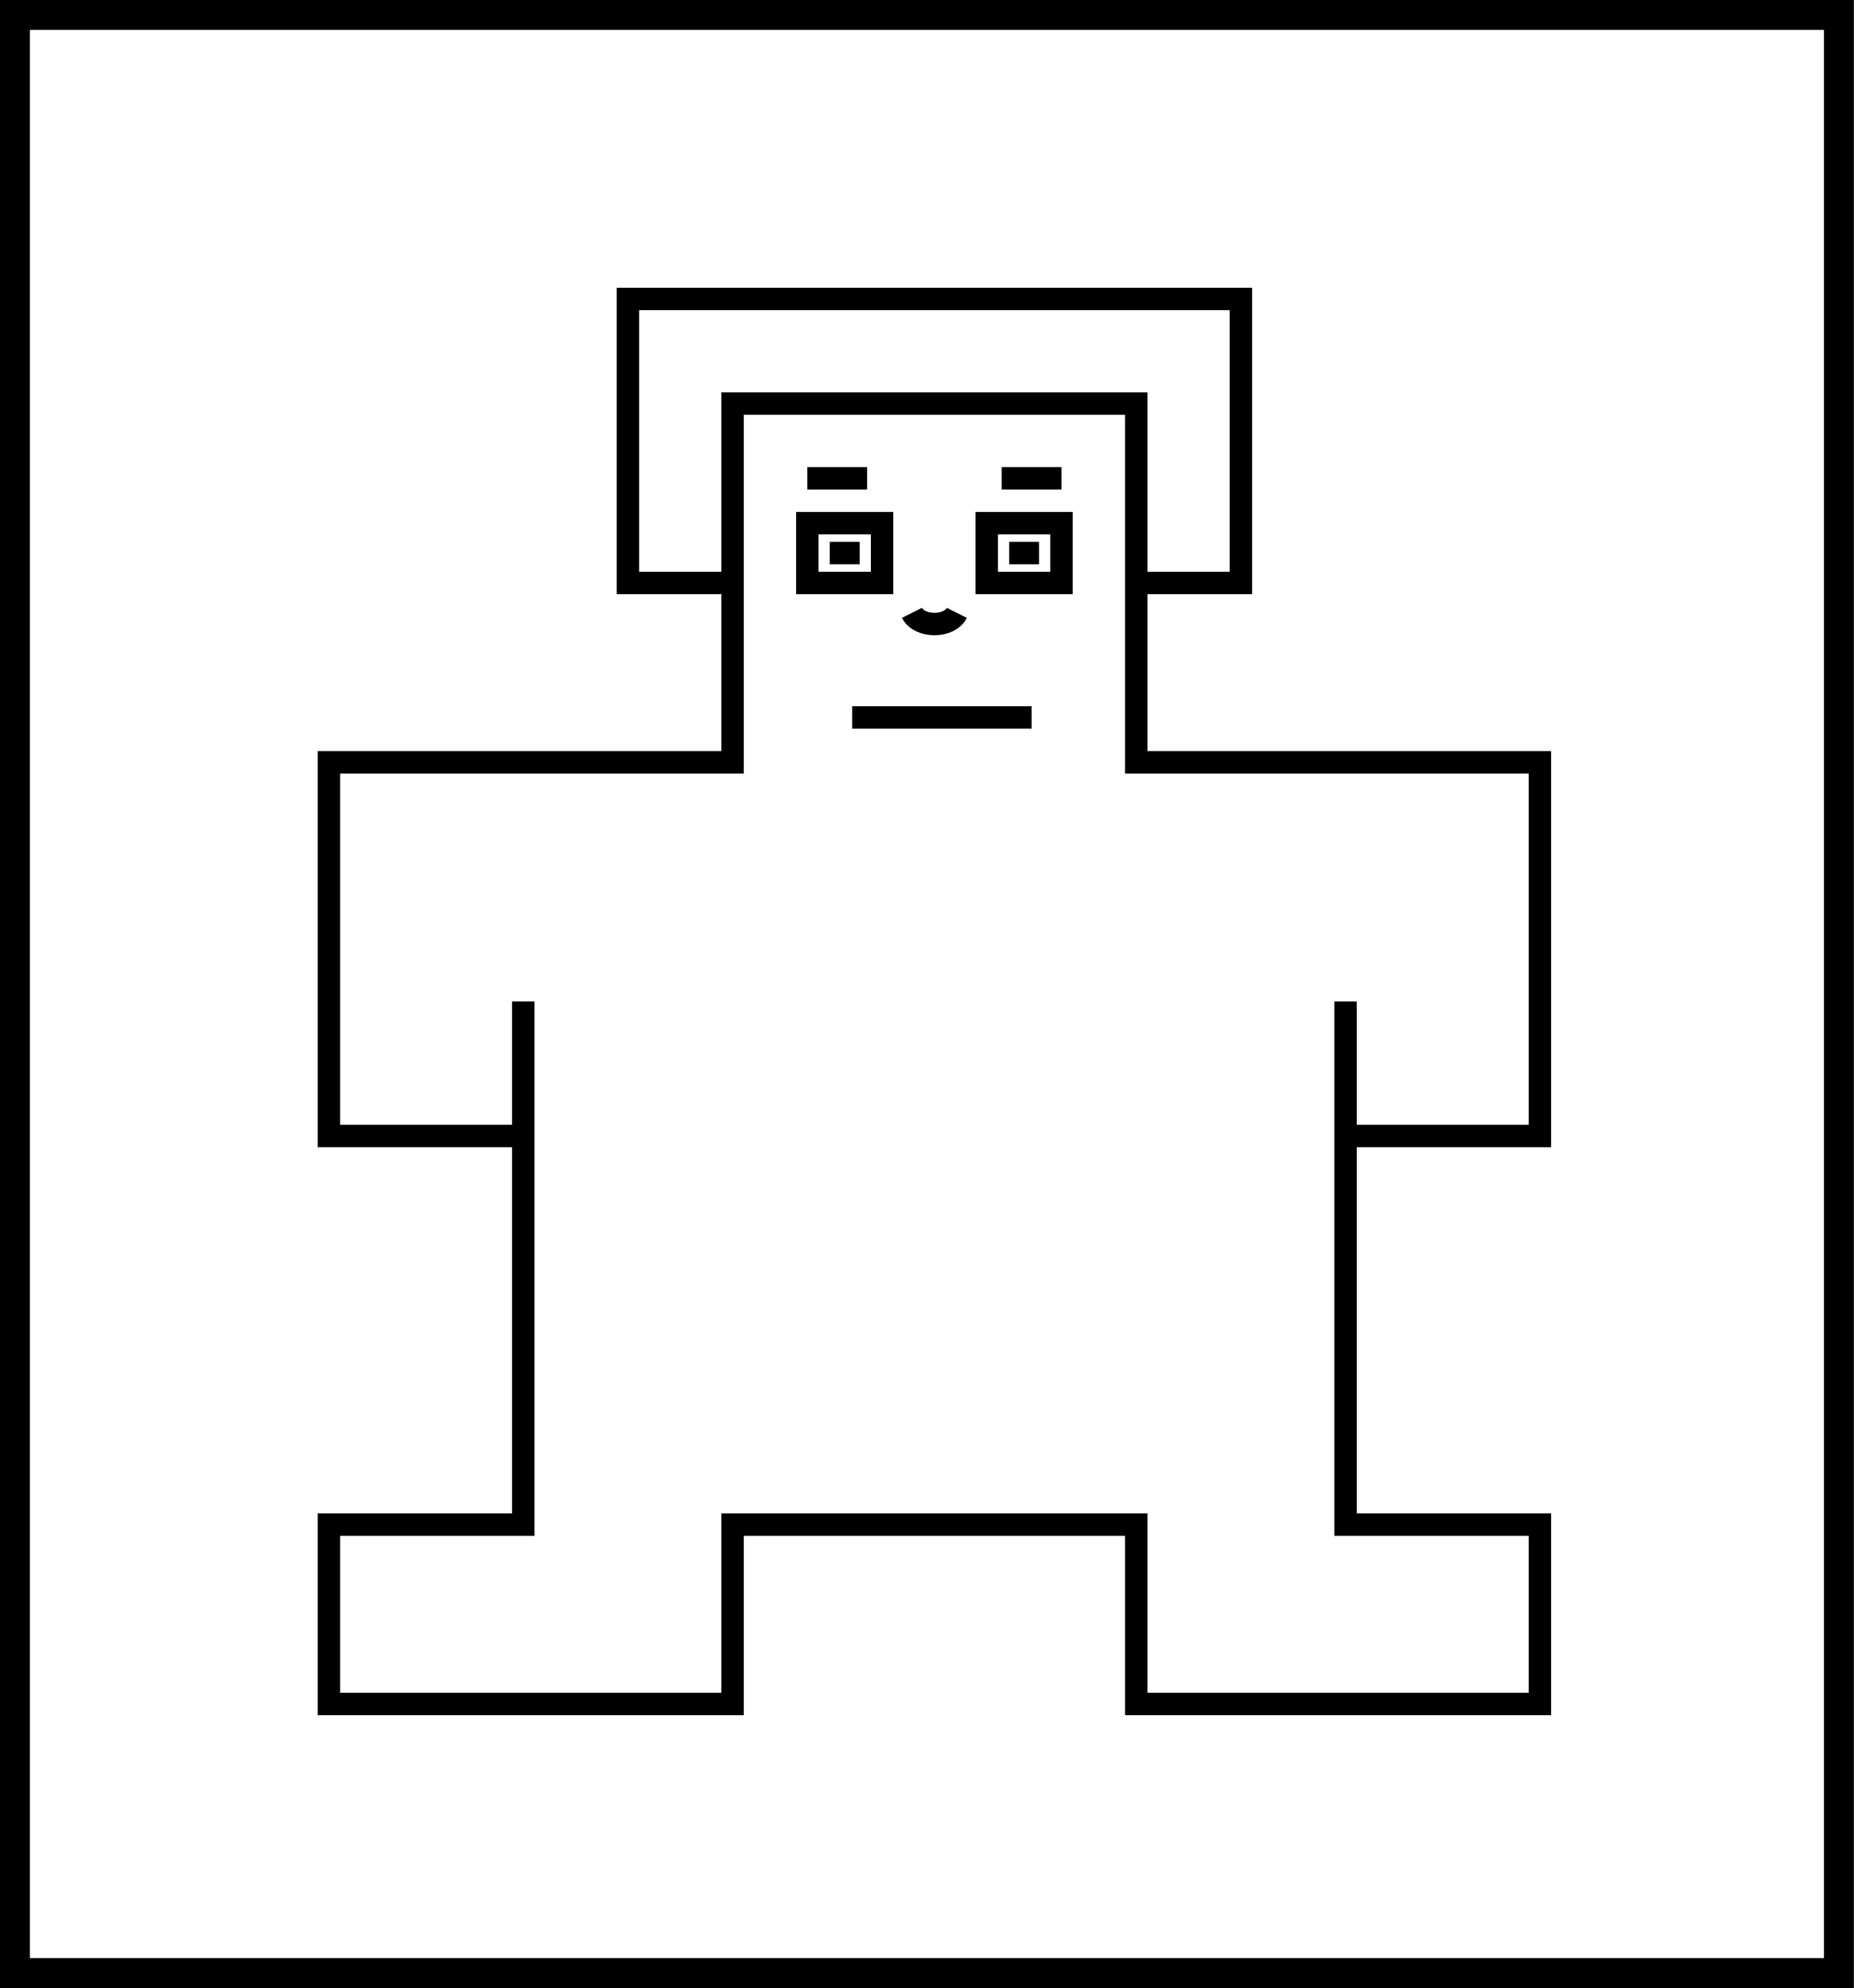
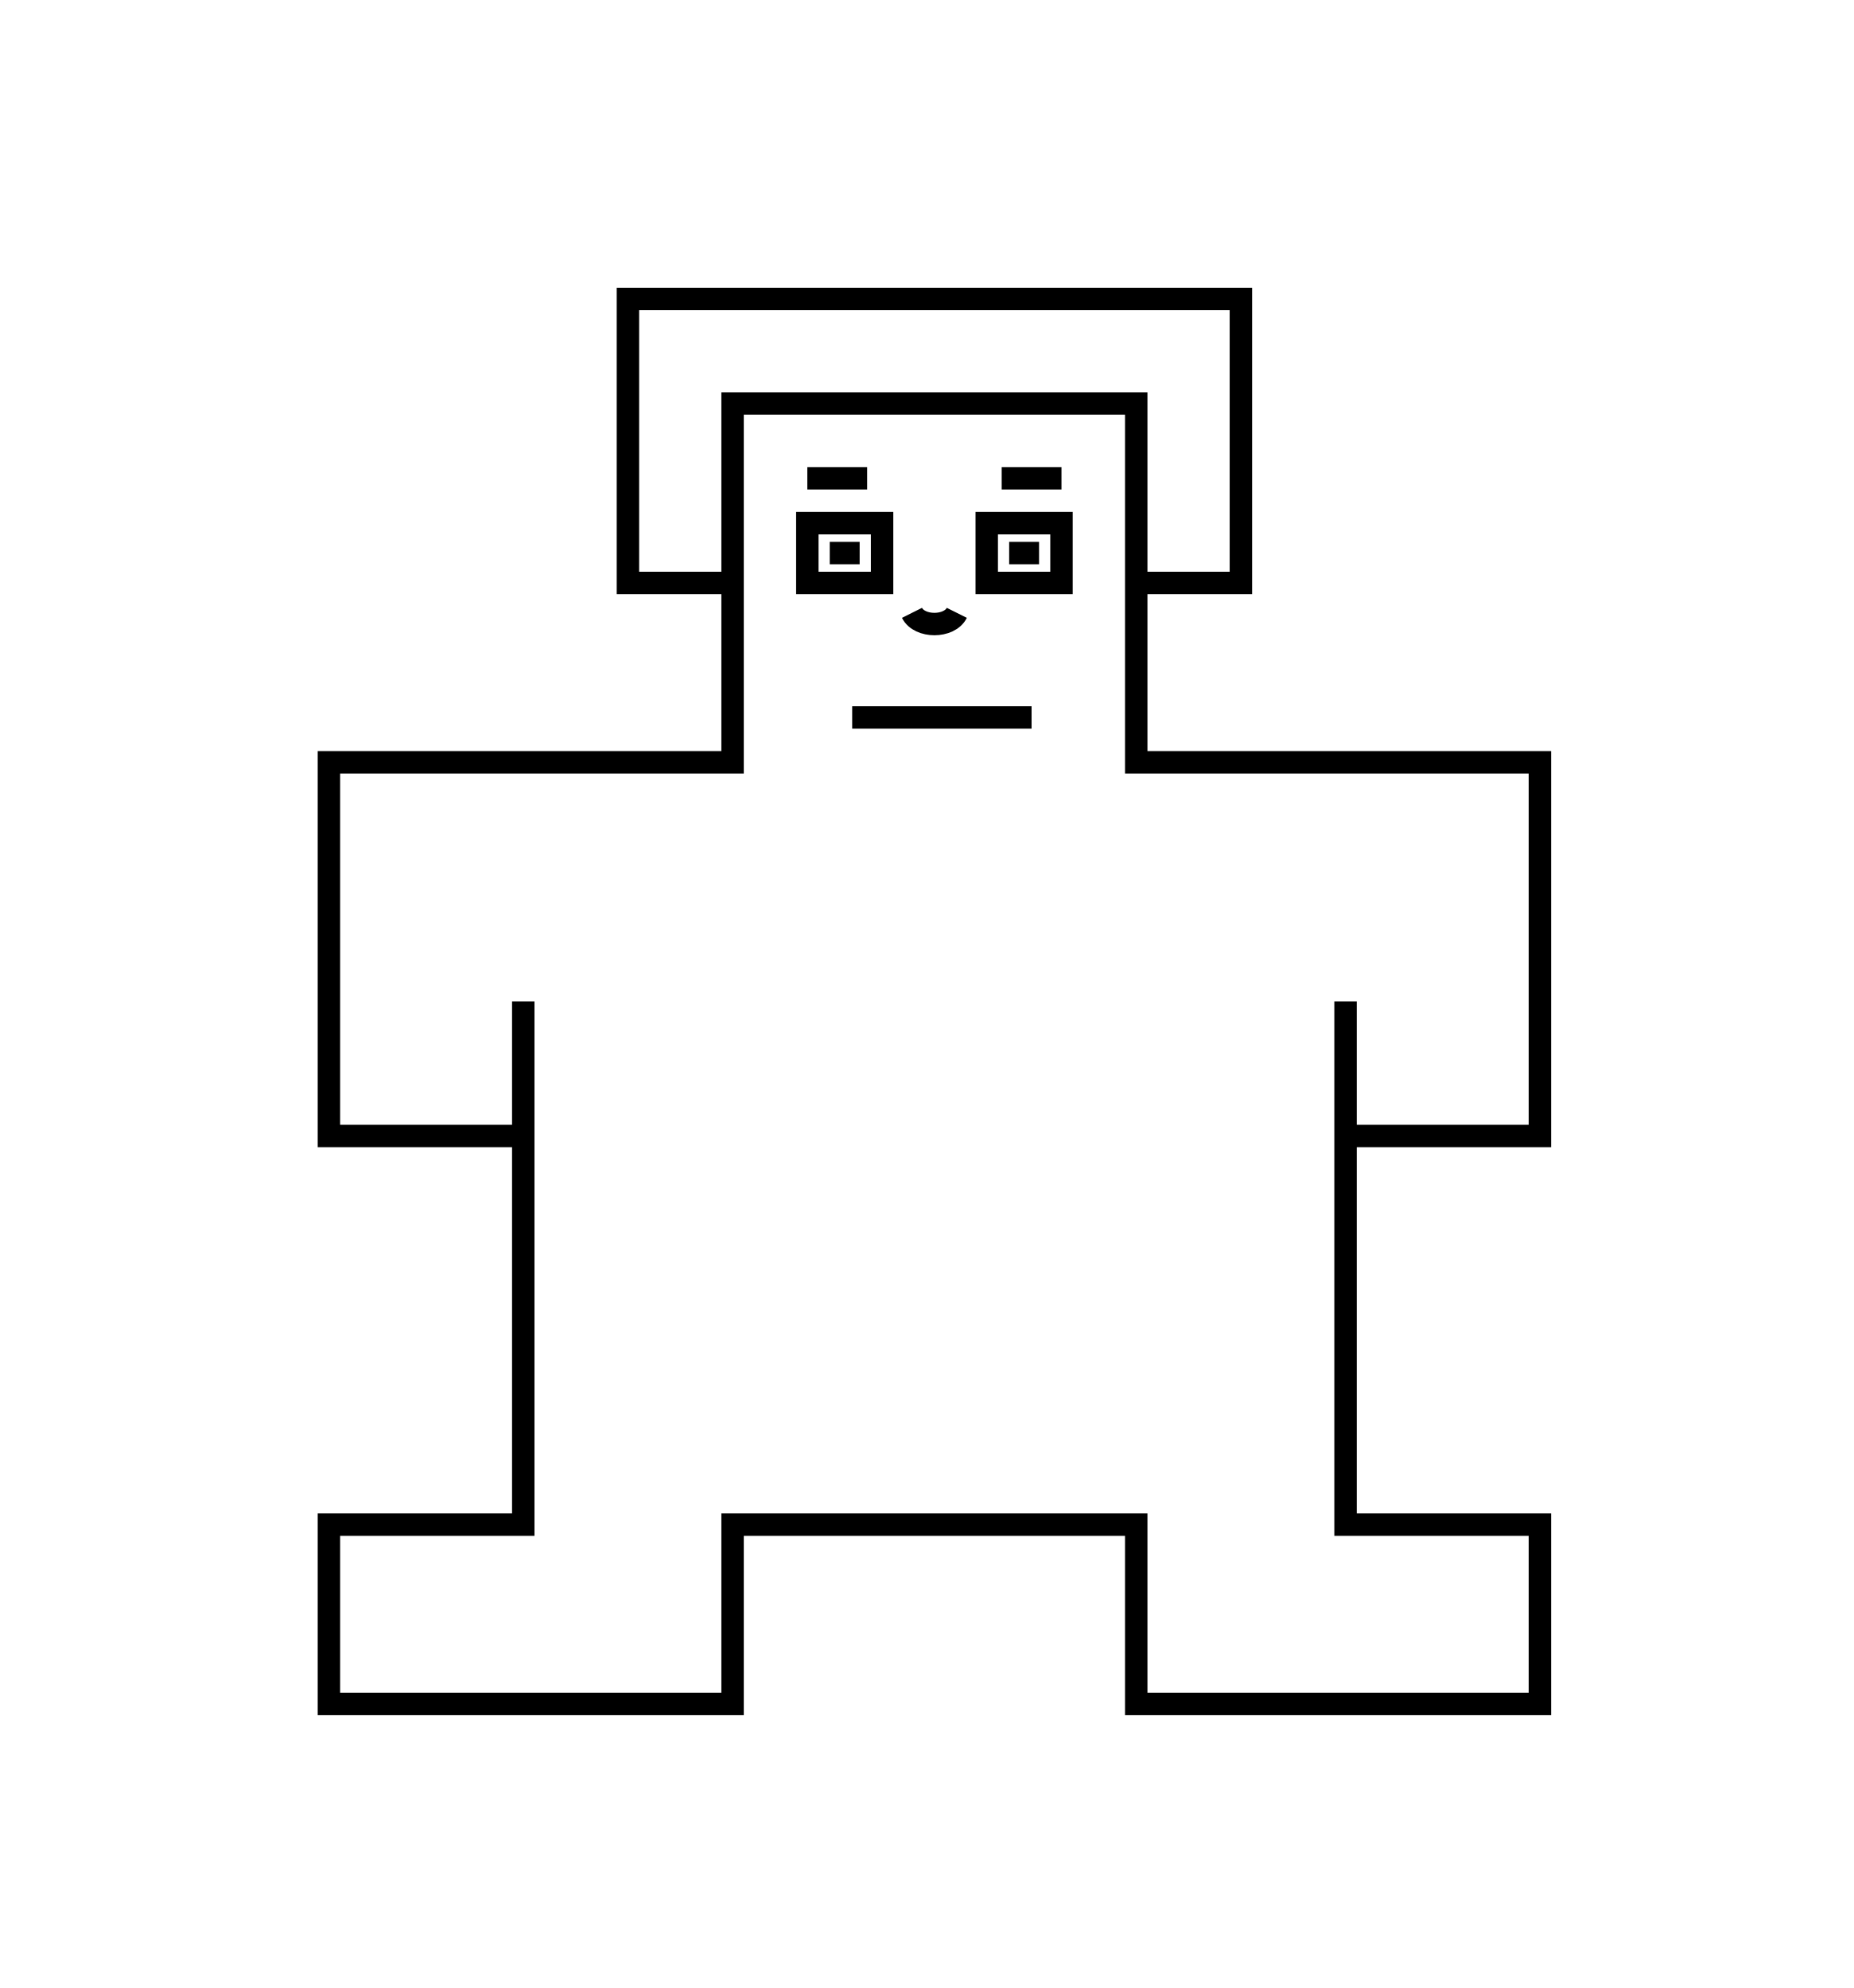
<svg xmlns="http://www.w3.org/2000/svg" width="124" height="133" viewBox="0 0 124 133" fill="none">
-   <rect x="1" y="1" width="122" height="131" fill="none" stroke="currentColor" stroke-width="2" />
  <path stroke-width="1.5" d="M49 39H42V20H83V39H76M76 39V27H49V51H22V76H35V67V102H22V114H49V102H76V114H103V102H90V76M76 39V51H103V76H90M90 67V76M54 32H58M67 32H71M57 48C63 48 64 48 69 48M61 41C61.5 42 63.5 42 64 41M55.5 37H56.5H57.5M67.5 37H69.5M54 35V39H59V37V35H54ZM66 35H71V39H66V35Z" stroke="currentColor" />
</svg>
